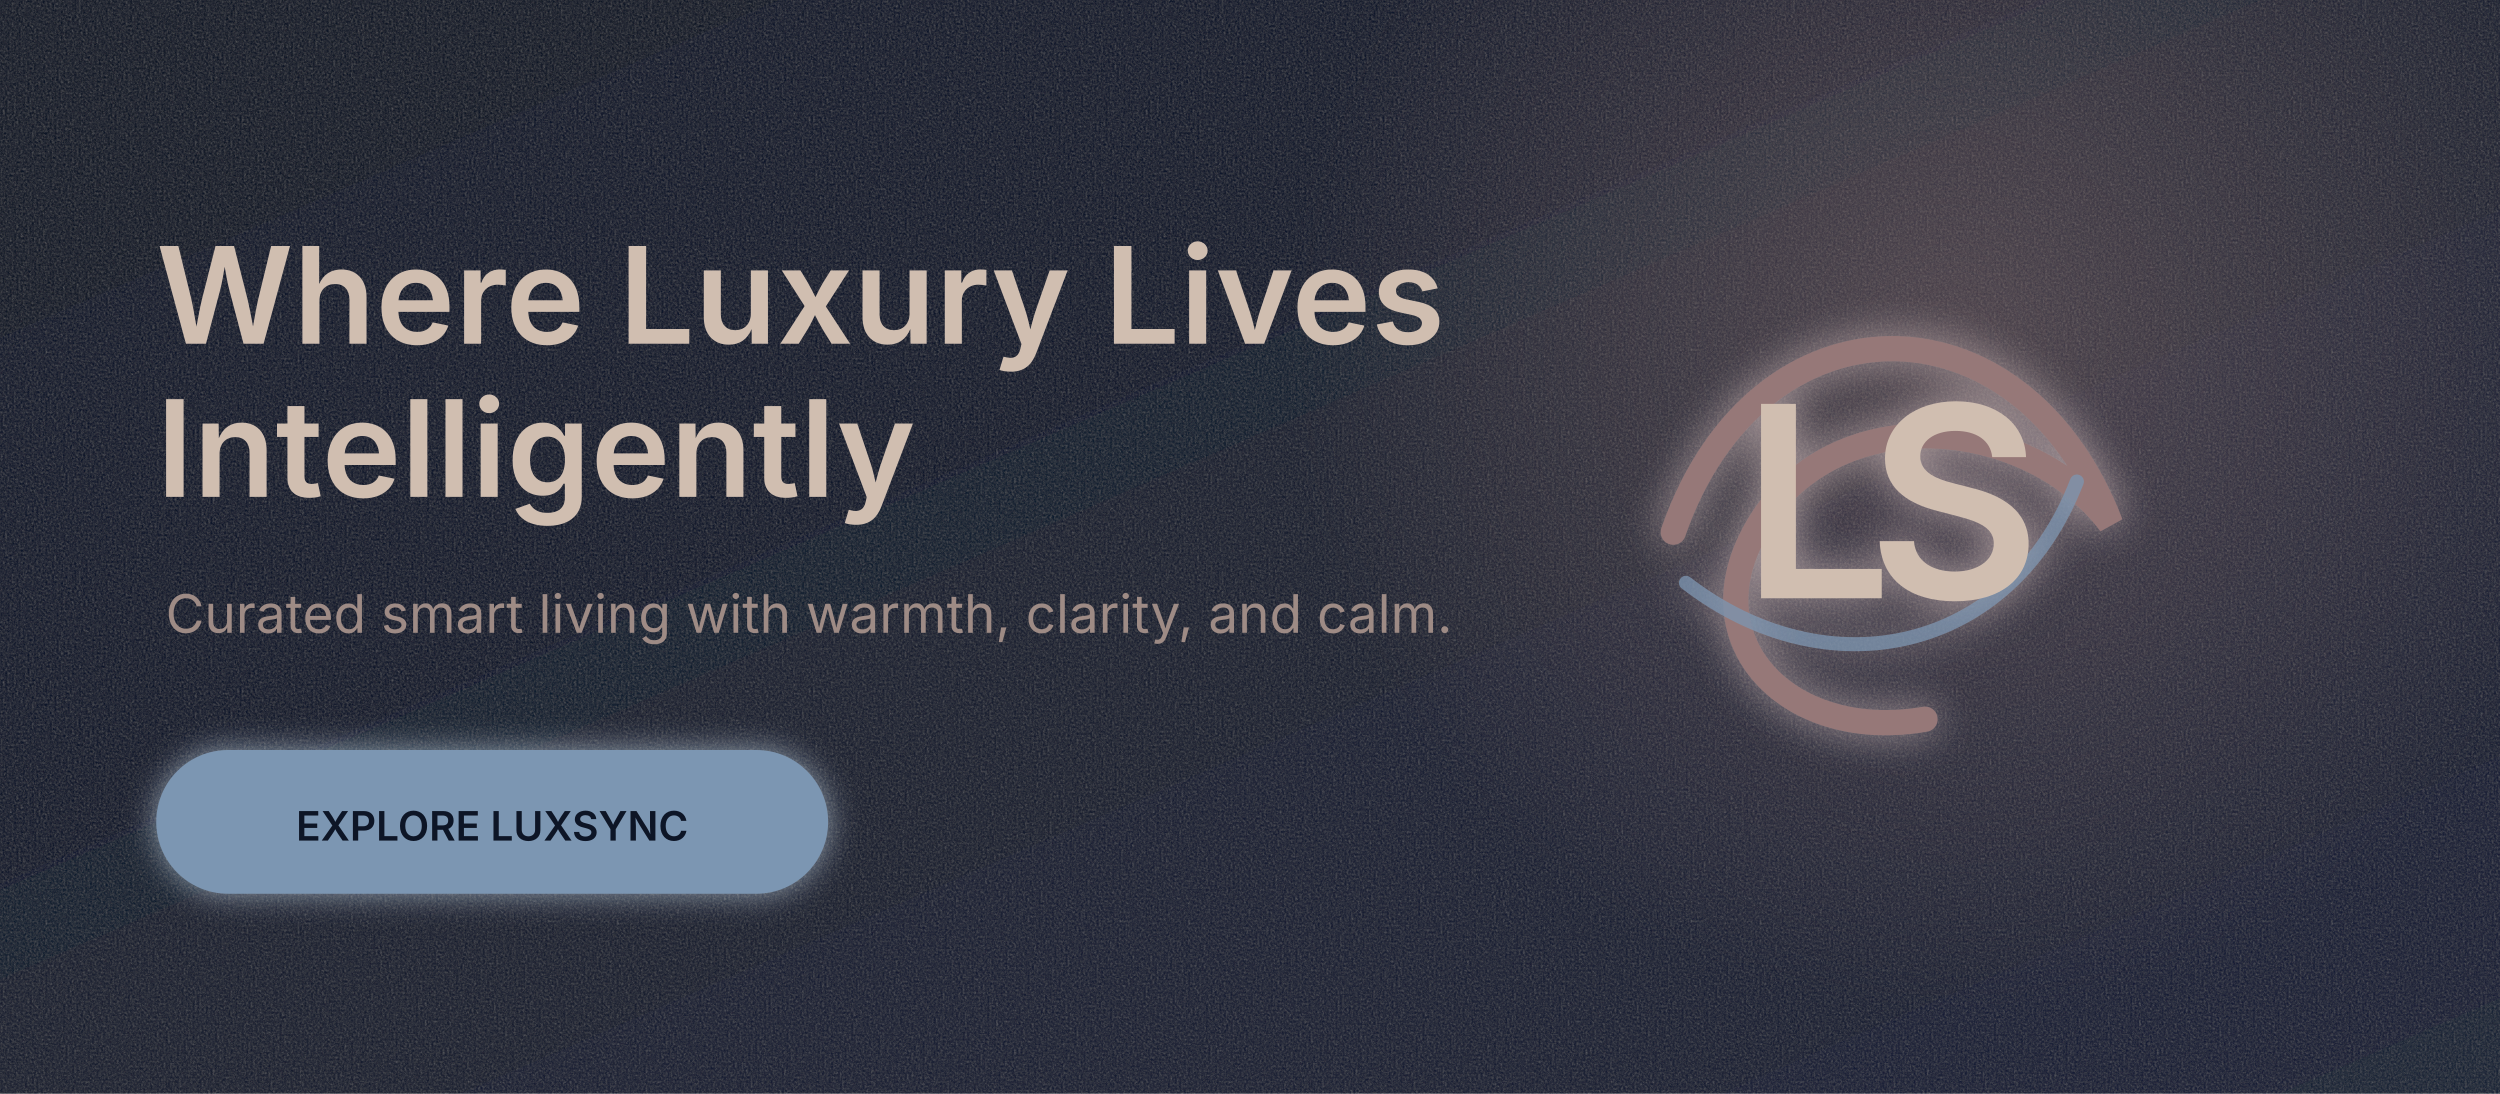
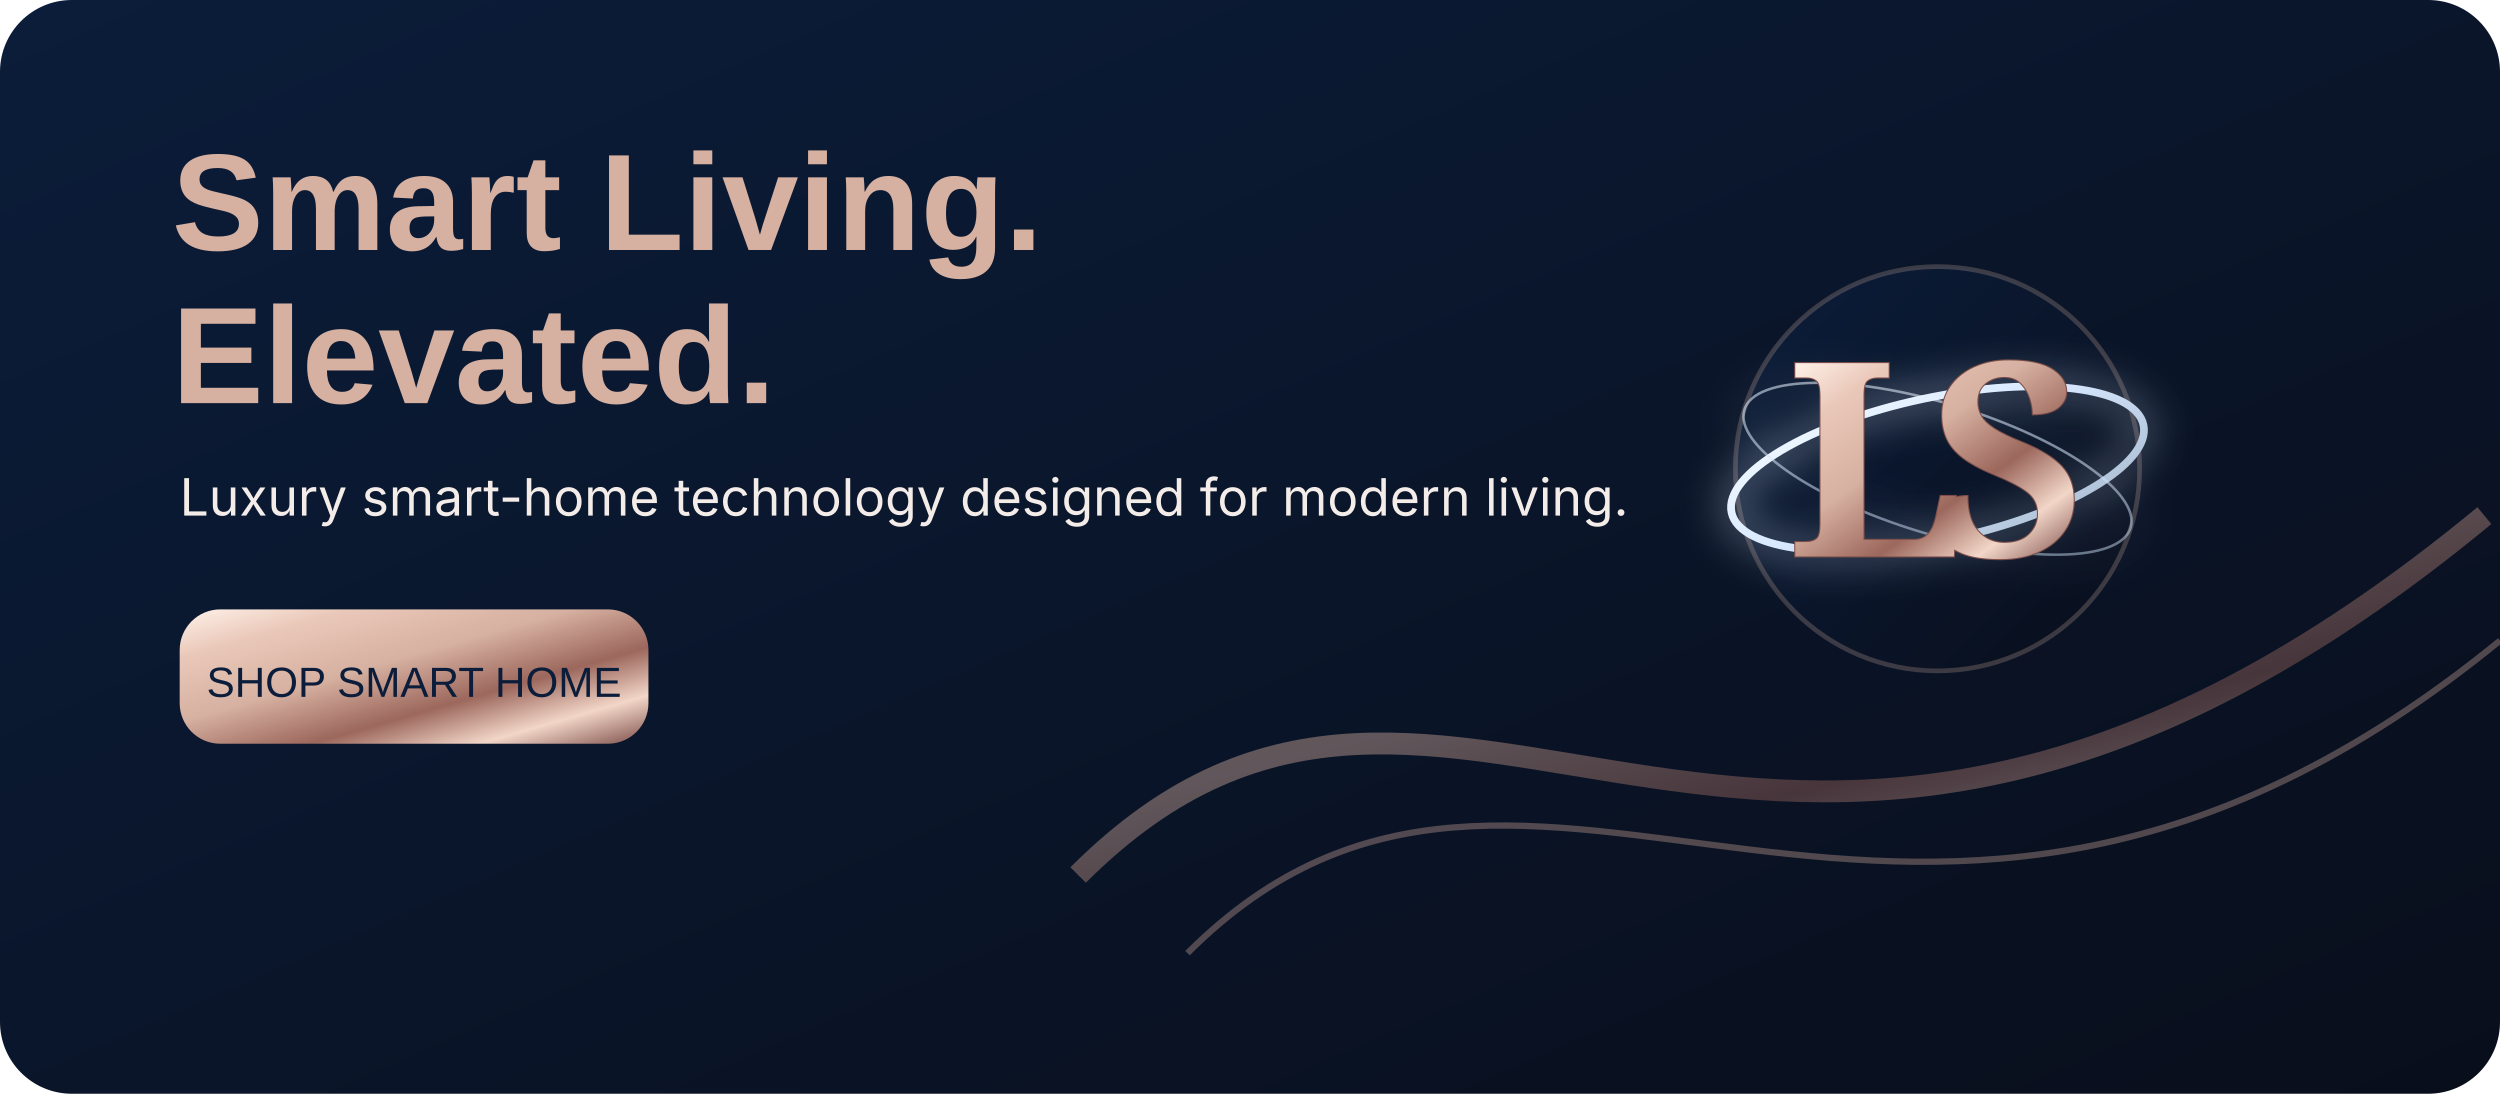
- <svg xmlns="http://www.w3.org/2000/svg" width="1600" height="700" viewBox="0 0 1600 700" role="img" aria-label="Where Luxury Lives Intelligently hero banner">
+ <svg xmlns="http://www.w3.org/2000/svg" width="1600" height="700" viewBox="0 0 1600 700" role="img" aria-label="LuxSync graphic">
  <defs>
-     <linearGradient id="bg" x1="0" y1="0" x2="1" y2="1">
-       <stop stop-color="#0D1526" />
-       <stop offset="1" stop-color="#172036" />
+     <linearGradient id="n" x1="0" y1="0" x2="1" y2="1">
+       <stop stop-color="#0B1D3A" />
+       <stop offset="1" stop-color="#090E1B" />
    </linearGradient>
-     <linearGradient id="navyDrift" x1="0" y1="0" x2="0" y2="1">
-       <stop stop-color="#0D1526" />
-       <stop offset="1" stop-color="#172036" />
+     <linearGradient id="m" x1="0" y1="0" x2="1" y2="1">
+       <stop stop-color="#FFF2EA" />
+       <stop offset=".18" stop-color="#EAC8B9" />
+       <stop offset=".42" stop-color="#D6B0A0" />
+       <stop offset=".64" stop-color="#9C675C" />
+       <stop offset=".82" stop-color="#F2D6C8" />
+       <stop offset="1" stop-color="#7D4E49" />
    </linearGradient>
-     <linearGradient id="warmVeil" x1="0" y1="1" x2="0" y2="0">
-       <stop stop-color="#D0BEB0" stop-opacity=".72" />
-       <stop offset="1" stop-color="#D0BEB0" stop-opacity="0" />
+     <linearGradient id="b" x1="0" y1="0" x2="1" y2="1">
+       <stop stop-color="#F4FAFF" />
+       <stop offset=".45" stop-color="#D7E8FF" />
+       <stop offset="1" stop-color="#A6B9CE" />
    </linearGradient>
-     <linearGradient id="lavenderMist" x1="0" y1="0" x2="1" y2="1">
-       <stop stop-color="#7B96B2" stop-opacity=".55" />
-       <stop offset="1" stop-color="#7B96B2" stop-opacity="0" />
-     </linearGradient>
-     <radialGradient id="roseDrift">
-       <stop stop-color="#967878" stop-opacity=".85" />
-       <stop offset="1" stop-color="#967878" stop-opacity="0" />
+     <radialGradient id="w">
+       <stop stop-color="#F9E3D7" stop-opacity=".95" />
+       <stop offset=".45" stop-color="#E7A27D" stop-opacity=".45" />
+       <stop offset="1" stop-color="#E7A27D" stop-opacity="0" />
    </radialGradient>
-     <radialGradient id="softLight">
-       <stop stop-color="#D0BEB0" />
-       <stop offset=".32" stop-color="#967878" stop-opacity=".7" />
-       <stop offset="1" stop-color="#967878" stop-opacity="0" />
-     </radialGradient>
-     <filter id="roseGlow" x="-80%" y="-80%" width="260%" height="260%">
-       <feGaussianBlur stdDeviation="14" result="b" />
-       <feColorMatrix in="b" values="0 0 0 0 .588 0 0 0 0 .471 0 0 0 0 .471 0 0 0 .75 0" />
+     <filter id="g" x="-70%" y="-70%" width="240%" height="240%">
+       <feGaussianBlur stdDeviation="13" result="q" />
      <feMerge>
-         <feMergeNode />
+         <feMergeNode in="q" />
        <feMergeNode in="SourceGraphic" />
      </feMerge>
    </filter>
-     <filter id="steelGlow" x="-80%" y="-80%" width="260%" height="260%">
-       <feGaussianBlur stdDeviation="10" result="b" />
-       <feColorMatrix in="b" values="0 0 0 0 .482 0 0 0 0 .588 0 0 0 0 .698 0 0 0 .7 0" />
-       <feMerge>
-         <feMergeNode />
-         <feMergeNode in="SourceGraphic" />
-       </feMerge>
-     </filter>
-     <filter id="shadow" x="-30%" y="-30%" width="160%" height="160%">
-       <feDropShadow dx="0" dy="14" stdDeviation="18" flood-color="#0D1526" flood-opacity=".6" />
-     </filter>
-     <filter id="suedeNoise" x="0" y="0" width="100%" height="100%">
-       <feTurbulence baseFrequency=".7" numOctaves="4" seed="23" type="fractalNoise" result="n" />
-       <feColorMatrix in="n" type="saturate" values="0" result="g" />
-       <feComponentTransfer in="g">
-         <feFuncA type="table" tableValues="0 .15" />
-       </feComponentTransfer>
-       <feBlend in="SourceGraphic" mode="soft-light" />
-     </filter>
-     <style>
-       .display{font-family:'Manrope',system-ui,-apple-system,sans-serif;font-weight:600}
-       .body{font-family:'Inter',system-ui,-apple-system,sans-serif;font-weight:400}
-       .mono{font-family:Consolas,'DejaVu Sans Mono',monospace}
-       .line{fill:none;stroke:#967878;stroke-width:18;stroke-linecap:round;stroke-linejoin:round}
-       .line2{fill:none;stroke:#D0BEB0;stroke-width:12;stroke-linecap:round;stroke-linejoin:round}
-       .soft{fill:#172036;stroke:#967878;stroke-opacity:.55;stroke-width:3}
-     </style>
  </defs>
-   <rect width="1600" height="700" fill="url(#bg)" filter="url(#suedeNoise)" />
-   <circle cx="1250" cy="220" r="430" fill="url(#roseDrift)" opacity=".48" />
-   <g transform="translate(980 94) scale(.9)">
-     <g transform="translate(256 256)" filter="url(#roseGlow)">
-       <path d="M-155 18 C-95-155 92-155 156 12 C94-70-55-78-102 28 C-135 103-68 167 24 151" fill="none" stroke="#967878" stroke-width="18" stroke-linecap="round" />
-       <path d="M132-18 C85 104-45 132-146 54" fill="none" stroke="#7B96B2" stroke-width="10" stroke-linecap="round" opacity=".75" />
-       <text x="0" y="65" class="display" font-size="190" fill="#D0BEB0" text-anchor="middle" letter-spacing="-18">LS</text>
-     </g>
+   <rect width="1600" height="700" rx="46" fill="url(#n)" />
+   <path d="M690 560C930 320 1130 710 1590 330" fill="none" stroke="url(#m)" stroke-width="14" opacity=".42" />
+   <path d="M760 610C980 390 1220 720 1600 410" fill="none" stroke="#D6B0A0" stroke-width="4" opacity=".35" />
+   <text x="110" y="160" font-family="Century Gothic,Montserrat,Arial,sans-serif" font-size="88" font-weight="700" fill="#D6B0A0">Smart Living.</text>
+   <text x="110" y="258" font-family="Century Gothic,Montserrat,Arial,sans-serif" font-size="88" font-weight="700" fill="#D6B0A0">Elevated.</text>
+   <text x="115" y="330" font-family="Candara,Inter,Segoe UI,Arial,sans-serif" font-size="33" fill="#F3ECE8">Luxury smart-home technology designed for modern living.</text>
+   <rect x="115" y="390" width="300" height="86" rx="26" fill="url(#m)" />
+   <text x="265" y="446" text-anchor="middle" font-family="Century Gothic,Montserrat,Arial,sans-serif" font-size="27" fill="#0B1D3A">SHOP SMART HOME</text>
+   <circle cx="1240" cy="300" r="129.36" fill="url(#n)" stroke="#D6B0A0" stroke-opacity=".25" stroke-width="3" />
+   <g fill="none" stroke="url(#b)" filter="url(#g)">
+     <ellipse cx="1240" cy="300" rx="134.75" ry="45.65" transform="rotate(-12 1240 300)" stroke-width="4.95" />
+     <ellipse cx="1240" cy="300" rx="129.25" ry="41.8" transform="rotate(17 1240 300)" stroke-width="1.65" opacity=".55" />
  </g>
-   <text x="100" y="220" class="display" font-size="86" fill="#D0BEB0">Where Luxury Lives</text>
-   <text x="100" y="318" class="display" font-size="86" fill="#D0BEB0">Intelligently</text>
-   <text x="106" y="405" class="body" font-size="34" fill="#9E8B85">Curated smart living with warmth, clarity, and calm.</text>
-   <rect x="100" y="480" width="430" height="92" rx="46" fill="#7B96B2" filter="url(#steelGlow)" />
-   <text x="315" y="538" class="display" font-size="26" fill="#0D1526" text-anchor="middle">EXPLORE LUXSYNC</text>
+   <text x="1240" y="356.1" text-anchor="middle" font-family="Bodoni Moda,Bodoni MT,Didot,Georgia,serif" font-size="173.25" font-weight="700" letter-spacing="-23.1" fill="url(#m)" stroke="#7D4E49" stroke-width="1.375" paint-order="stroke fill">LS</text>
</svg>
